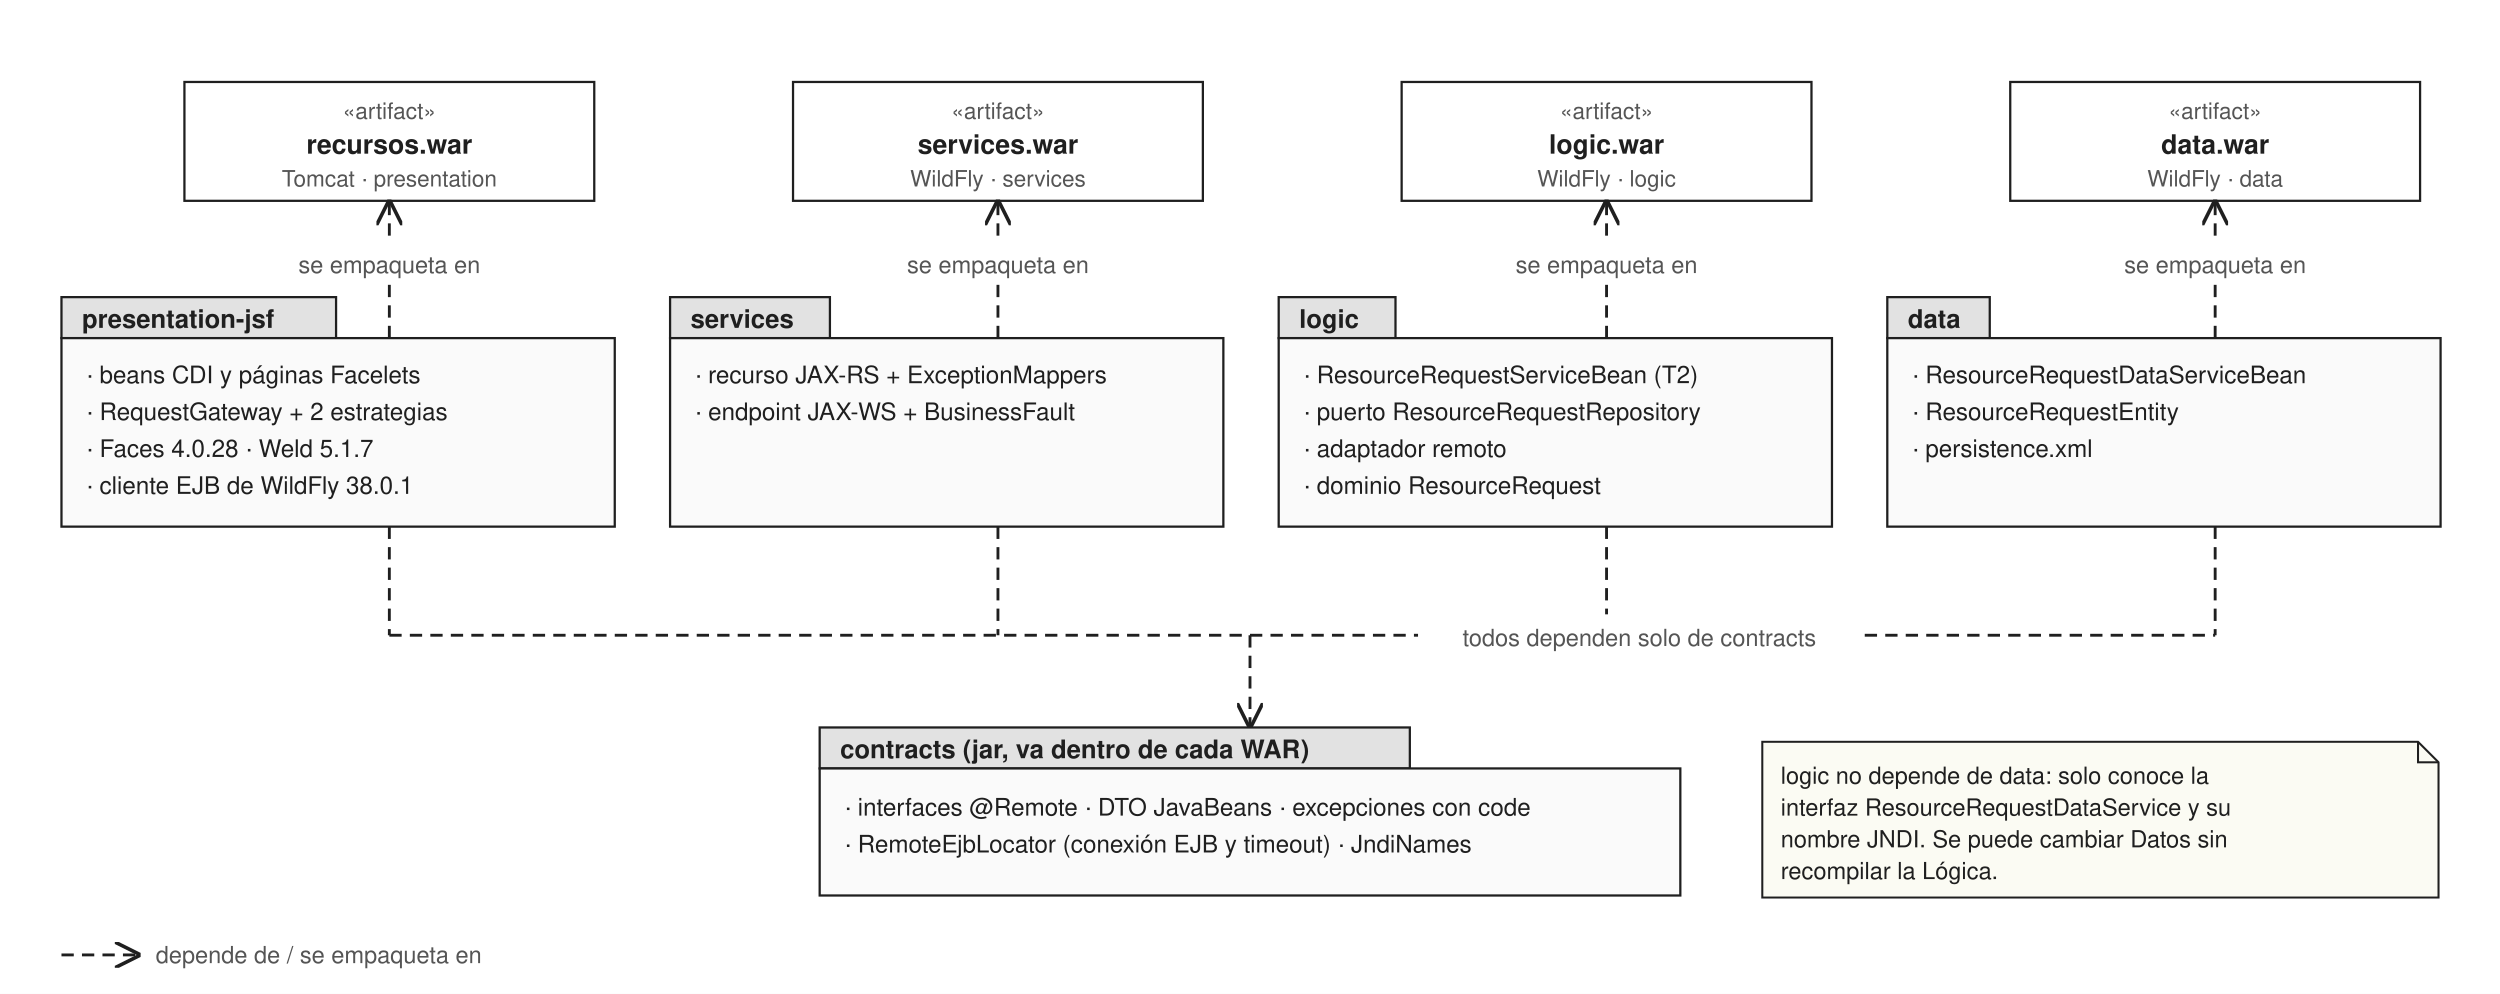
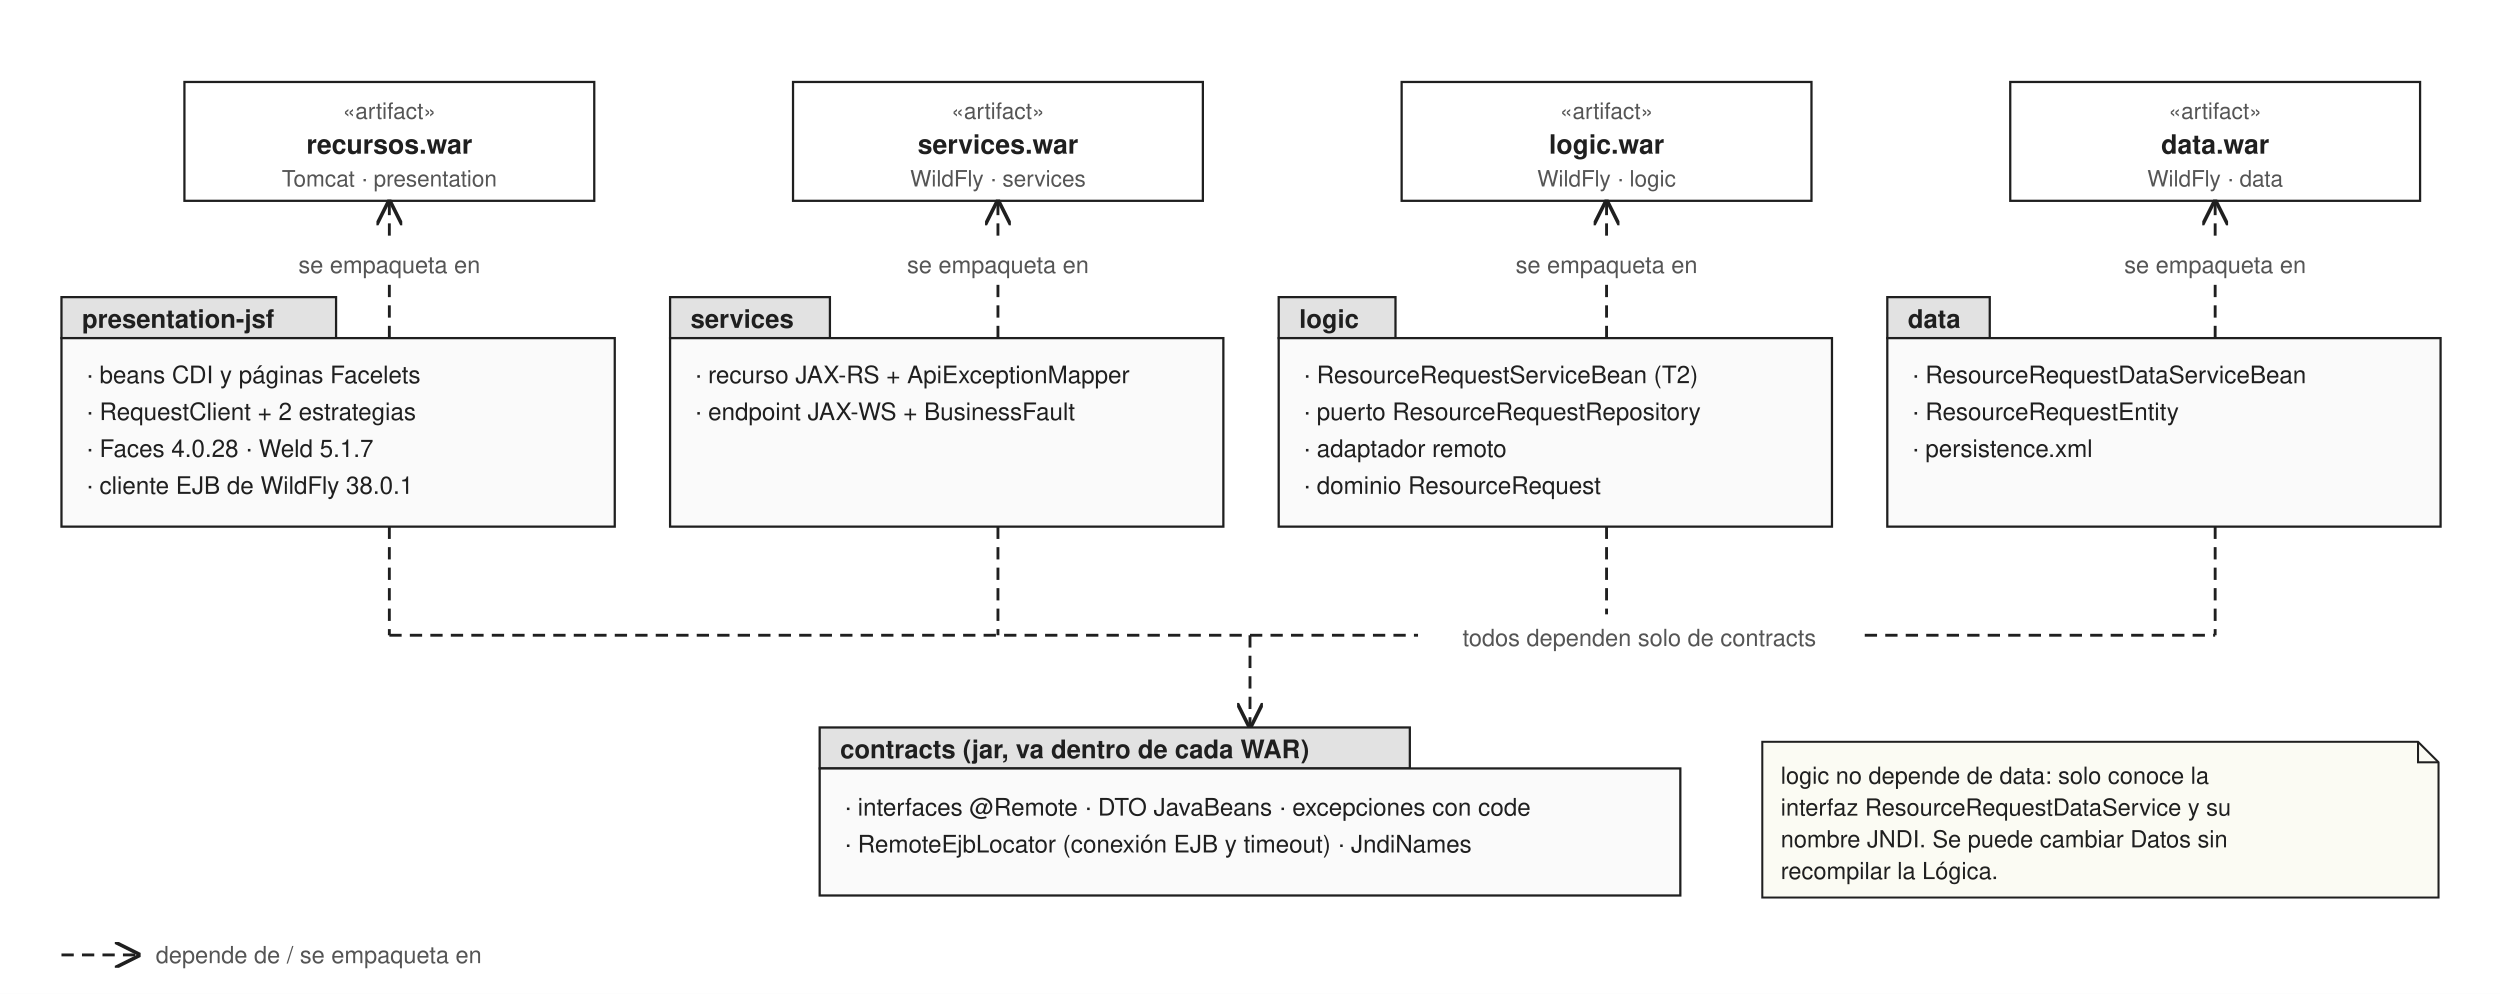
<svg xmlns="http://www.w3.org/2000/svg" width="1220" height="485" viewBox="0 0 1220 485" font-family="Segoe UI, Helvetica, Arial, sans-serif">
  <defs>
    <marker id="call" viewBox="0 0 10 10" refX="9.5" refY="5" markerWidth="9" markerHeight="9" orient="auto-start-reverse">
      <path d="M0,0 L10,5 L0,10 Z" fill="#1f1f1f" />
    </marker>
    <marker id="dep" viewBox="0 0 10 10" refX="9.5" refY="5" markerWidth="9" markerHeight="9" orient="auto-start-reverse">
      <path d="M0,0 L10,5 L0,10" fill="none" stroke="#1f1f1f" stroke-width="1.4" />
    </marker>
    <marker id="real" viewBox="0 0 12 12" refX="11.5" refY="6" markerWidth="13" markerHeight="13" orient="auto-start-reverse">
      <path d="M0,0 L12,6 L0,12 Z" fill="white" stroke="#1f1f1f" stroke-width="1.2" />
    </marker>
  </defs>
  <rect width="100%" height="100%" fill="white" />
  <rect x="90" y="40" width="200" height="58" fill="white" stroke="#1f1f1f" stroke-width="1.1" />
  <text x="190" y="58" font-size="11" font-weight="normal" text-anchor="middle" fill="#555555">«artifact»</text>
  <text x="190" y="75" font-size="13" font-weight="bold" text-anchor="middle" fill="#1f1f1f">recursos.war</text>
  <text x="190" y="91" font-size="11" font-weight="normal" text-anchor="middle" fill="#555555">Tomcat · presentation</text>
  <rect x="30" y="145" width="134.0" height="20" fill="#e2e2e2" stroke="#1f1f1f" stroke-width="1.1" />
  <rect x="30" y="165" width="270" height="92" fill="#fafafa" stroke="#1f1f1f" stroke-width="1.1" />
  <text x="40" y="160" font-size="12.5" font-weight="bold" text-anchor="start" fill="#1f1f1f">presentation-jsf</text>
  <text x="42" y="187" font-size="11.8" font-weight="normal" text-anchor="start" fill="#1f1f1f">· beans CDI y páginas Facelets</text>
-   <text x="42" y="205" font-size="11.8" font-weight="normal" text-anchor="start" fill="#1f1f1f">· RequestGateway + 2 estrategias</text>
+   <text x="42" y="205" font-size="11.8" font-weight="normal" text-anchor="start" fill="#1f1f1f">· RequestClient + 2 estrategias</text>
  <text x="42" y="223" font-size="11.8" font-weight="normal" text-anchor="start" fill="#1f1f1f">· Faces 4.0.28 · Weld 5.1.7</text>
  <text x="42" y="241" font-size="11.8" font-weight="normal" text-anchor="start" fill="#1f1f1f">· cliente EJB de WildFly 38.0.1</text>
  <polyline points="190,165 190,98" fill="none" stroke="#1f1f1f" stroke-width="1.4" stroke-dasharray="6 4" marker-end="url(#dep)" />
  <rect x="136.7" y="117.8" width="106.6" height="20.5" fill="white" rx="3" />
  <text x="190" y="133.25" font-size="11.5" font-weight="normal" text-anchor="middle" fill="#555555">se empaqueta en</text>
  <polyline points="190,257 190,310" fill="none" stroke="#1f1f1f" stroke-width="1.4" stroke-dasharray="6 4" />
  <rect x="387" y="40" width="200" height="58" fill="white" stroke="#1f1f1f" stroke-width="1.1" />
  <text x="487" y="58" font-size="11" font-weight="normal" text-anchor="middle" fill="#555555">«artifact»</text>
  <text x="487" y="75" font-size="13" font-weight="bold" text-anchor="middle" fill="#1f1f1f">services.war</text>
  <text x="487" y="91" font-size="11" font-weight="normal" text-anchor="middle" fill="#555555">WildFly · services</text>
  <rect x="327" y="145" width="78.0" height="20" fill="#e2e2e2" stroke="#1f1f1f" stroke-width="1.1" />
  <rect x="327" y="165" width="270" height="92" fill="#fafafa" stroke="#1f1f1f" stroke-width="1.1" />
  <text x="337" y="160" font-size="12.5" font-weight="bold" text-anchor="start" fill="#1f1f1f">services</text>
-   <text x="339" y="187" font-size="11.8" font-weight="normal" text-anchor="start" fill="#1f1f1f">· recurso JAX-RS + ExceptionMappers</text>
+   <text x="339" y="187" font-size="11.8" font-weight="normal" text-anchor="start" fill="#1f1f1f">· recurso JAX-RS + ApiExceptionMapper</text>
  <text x="339" y="205" font-size="11.8" font-weight="normal" text-anchor="start" fill="#1f1f1f">· endpoint JAX-WS + BusinessFault</text>
  <polyline points="487,165 487,98" fill="none" stroke="#1f1f1f" stroke-width="1.4" stroke-dasharray="6 4" marker-end="url(#dep)" />
  <rect x="433.7" y="117.8" width="106.6" height="20.5" fill="white" rx="3" />
  <text x="487" y="133.25" font-size="11.5" font-weight="normal" text-anchor="middle" fill="#555555">se empaqueta en</text>
  <polyline points="487,257 487,310" fill="none" stroke="#1f1f1f" stroke-width="1.4" stroke-dasharray="6 4" />
  <rect x="684" y="40" width="200" height="58" fill="white" stroke="#1f1f1f" stroke-width="1.1" />
  <text x="784" y="58" font-size="11" font-weight="normal" text-anchor="middle" fill="#555555">«artifact»</text>
  <text x="784" y="75" font-size="13" font-weight="bold" text-anchor="middle" fill="#1f1f1f">logic.war</text>
  <text x="784" y="91" font-size="11" font-weight="normal" text-anchor="middle" fill="#555555">WildFly · logic</text>
  <rect x="624" y="145" width="57.0" height="20" fill="#e2e2e2" stroke="#1f1f1f" stroke-width="1.1" />
  <rect x="624" y="165" width="270" height="92" fill="#fafafa" stroke="#1f1f1f" stroke-width="1.1" />
  <text x="634" y="160" font-size="12.5" font-weight="bold" text-anchor="start" fill="#1f1f1f">logic</text>
  <text x="636" y="187" font-size="11.8" font-weight="normal" text-anchor="start" fill="#1f1f1f">· ResourceRequestServiceBean (T2)</text>
  <text x="636" y="205" font-size="11.8" font-weight="normal" text-anchor="start" fill="#1f1f1f">· puerto ResourceRequestRepository</text>
  <text x="636" y="223" font-size="11.8" font-weight="normal" text-anchor="start" fill="#1f1f1f">· adaptador remoto</text>
  <text x="636" y="241" font-size="11.8" font-weight="normal" text-anchor="start" fill="#1f1f1f">· dominio ResourceRequest</text>
  <polyline points="784,165 784,98" fill="none" stroke="#1f1f1f" stroke-width="1.4" stroke-dasharray="6 4" marker-end="url(#dep)" />
  <rect x="730.7" y="117.8" width="106.6" height="20.5" fill="white" rx="3" />
  <text x="784" y="133.25" font-size="11.5" font-weight="normal" text-anchor="middle" fill="#555555">se empaqueta en</text>
  <polyline points="784,257 784,310" fill="none" stroke="#1f1f1f" stroke-width="1.4" stroke-dasharray="6 4" />
  <rect x="981" y="40" width="200" height="58" fill="white" stroke="#1f1f1f" stroke-width="1.1" />
  <text x="1081" y="58" font-size="11" font-weight="normal" text-anchor="middle" fill="#555555">«artifact»</text>
  <text x="1081" y="75" font-size="13" font-weight="bold" text-anchor="middle" fill="#1f1f1f">data.war</text>
  <text x="1081" y="91" font-size="11" font-weight="normal" text-anchor="middle" fill="#555555">WildFly · data</text>
  <rect x="921" y="145" width="50.0" height="20" fill="#e2e2e2" stroke="#1f1f1f" stroke-width="1.1" />
  <rect x="921" y="165" width="270" height="92" fill="#fafafa" stroke="#1f1f1f" stroke-width="1.1" />
  <text x="931" y="160" font-size="12.5" font-weight="bold" text-anchor="start" fill="#1f1f1f">data</text>
  <text x="933" y="187" font-size="11.8" font-weight="normal" text-anchor="start" fill="#1f1f1f">· ResourceRequestDataServiceBean</text>
  <text x="933" y="205" font-size="11.8" font-weight="normal" text-anchor="start" fill="#1f1f1f">· ResourceRequestEntity</text>
  <text x="933" y="223" font-size="11.8" font-weight="normal" text-anchor="start" fill="#1f1f1f">· persistence.xml</text>
  <polyline points="1081,165 1081,98" fill="none" stroke="#1f1f1f" stroke-width="1.4" stroke-dasharray="6 4" marker-end="url(#dep)" />
  <rect x="1027.7" y="117.8" width="106.6" height="20.5" fill="white" rx="3" />
  <text x="1081" y="133.25" font-size="11.5" font-weight="normal" text-anchor="middle" fill="#555555">se empaqueta en</text>
  <polyline points="1081,257 1081,310" fill="none" stroke="#1f1f1f" stroke-width="1.4" stroke-dasharray="6 4" />
  <polyline points="190,310 1081,310" fill="none" stroke="#1f1f1f" stroke-width="1.4" stroke-dasharray="6 4" />
  <polyline points="610,310 610,355" fill="none" stroke="#1f1f1f" stroke-width="1.4" stroke-dasharray="6 4" marker-end="url(#dep)" />
  <rect x="692.0" y="299.8" width="216.1" height="20.5" fill="white" rx="3" />
  <text x="800" y="315.25" font-size="11.5" font-weight="normal" text-anchor="middle" fill="#555555">todos dependen solo de contracts</text>
  <rect x="400" y="355" width="288.0" height="20" fill="#e2e2e2" stroke="#1f1f1f" stroke-width="1.1" />
  <rect x="400" y="375" width="420" height="62" fill="#fafafa" stroke="#1f1f1f" stroke-width="1.1" />
  <text x="410" y="370" font-size="12.5" font-weight="bold" text-anchor="start" fill="#1f1f1f">contracts (jar, va dentro de cada WAR)</text>
  <text x="412" y="398" font-size="11.8" font-weight="normal" text-anchor="start" fill="#1f1f1f">· interfaces @Remote · DTO JavaBeans · excepciones con code</text>
  <text x="412" y="416" font-size="11.8" font-weight="normal" text-anchor="start" fill="#1f1f1f">· RemoteEjbLocator (conexión EJB y timeout) · JndiNames</text>
  <path d="M860,362 L1180,362 L1190,372 L1190,438.0 L860,438.0 Z" fill="#fbfbf3" stroke="#1f1f1f" stroke-width="1" />
  <path d="M1180,362 L1180,372 L1190,372" fill="none" stroke="#1f1f1f" stroke-width="1" />
  <text x="869" y="382.5" font-size="11.5" font-weight="normal" text-anchor="start" fill="#1f1f1f">logic no depende de data: solo conoce la</text>
  <text x="869" y="398.0" font-size="11.5" font-weight="normal" text-anchor="start" fill="#1f1f1f">interfaz ResourceRequestDataService y su</text>
  <text x="869" y="413.5" font-size="11.5" font-weight="normal" text-anchor="start" fill="#1f1f1f">nombre JNDI. Se puede cambiar Datos sin</text>
  <text x="869" y="429.0" font-size="11.5" font-weight="normal" text-anchor="start" fill="#1f1f1f">recompilar la Lógica.</text>
  <polyline points="30,466 68,466" fill="none" stroke="#1f1f1f" stroke-width="1.4" stroke-dasharray="6 4" marker-end="url(#dep)" />
  <text x="76" y="470" font-size="11.5" font-weight="normal" text-anchor="start" fill="#555555">depende de / se empaqueta en</text>
</svg>
